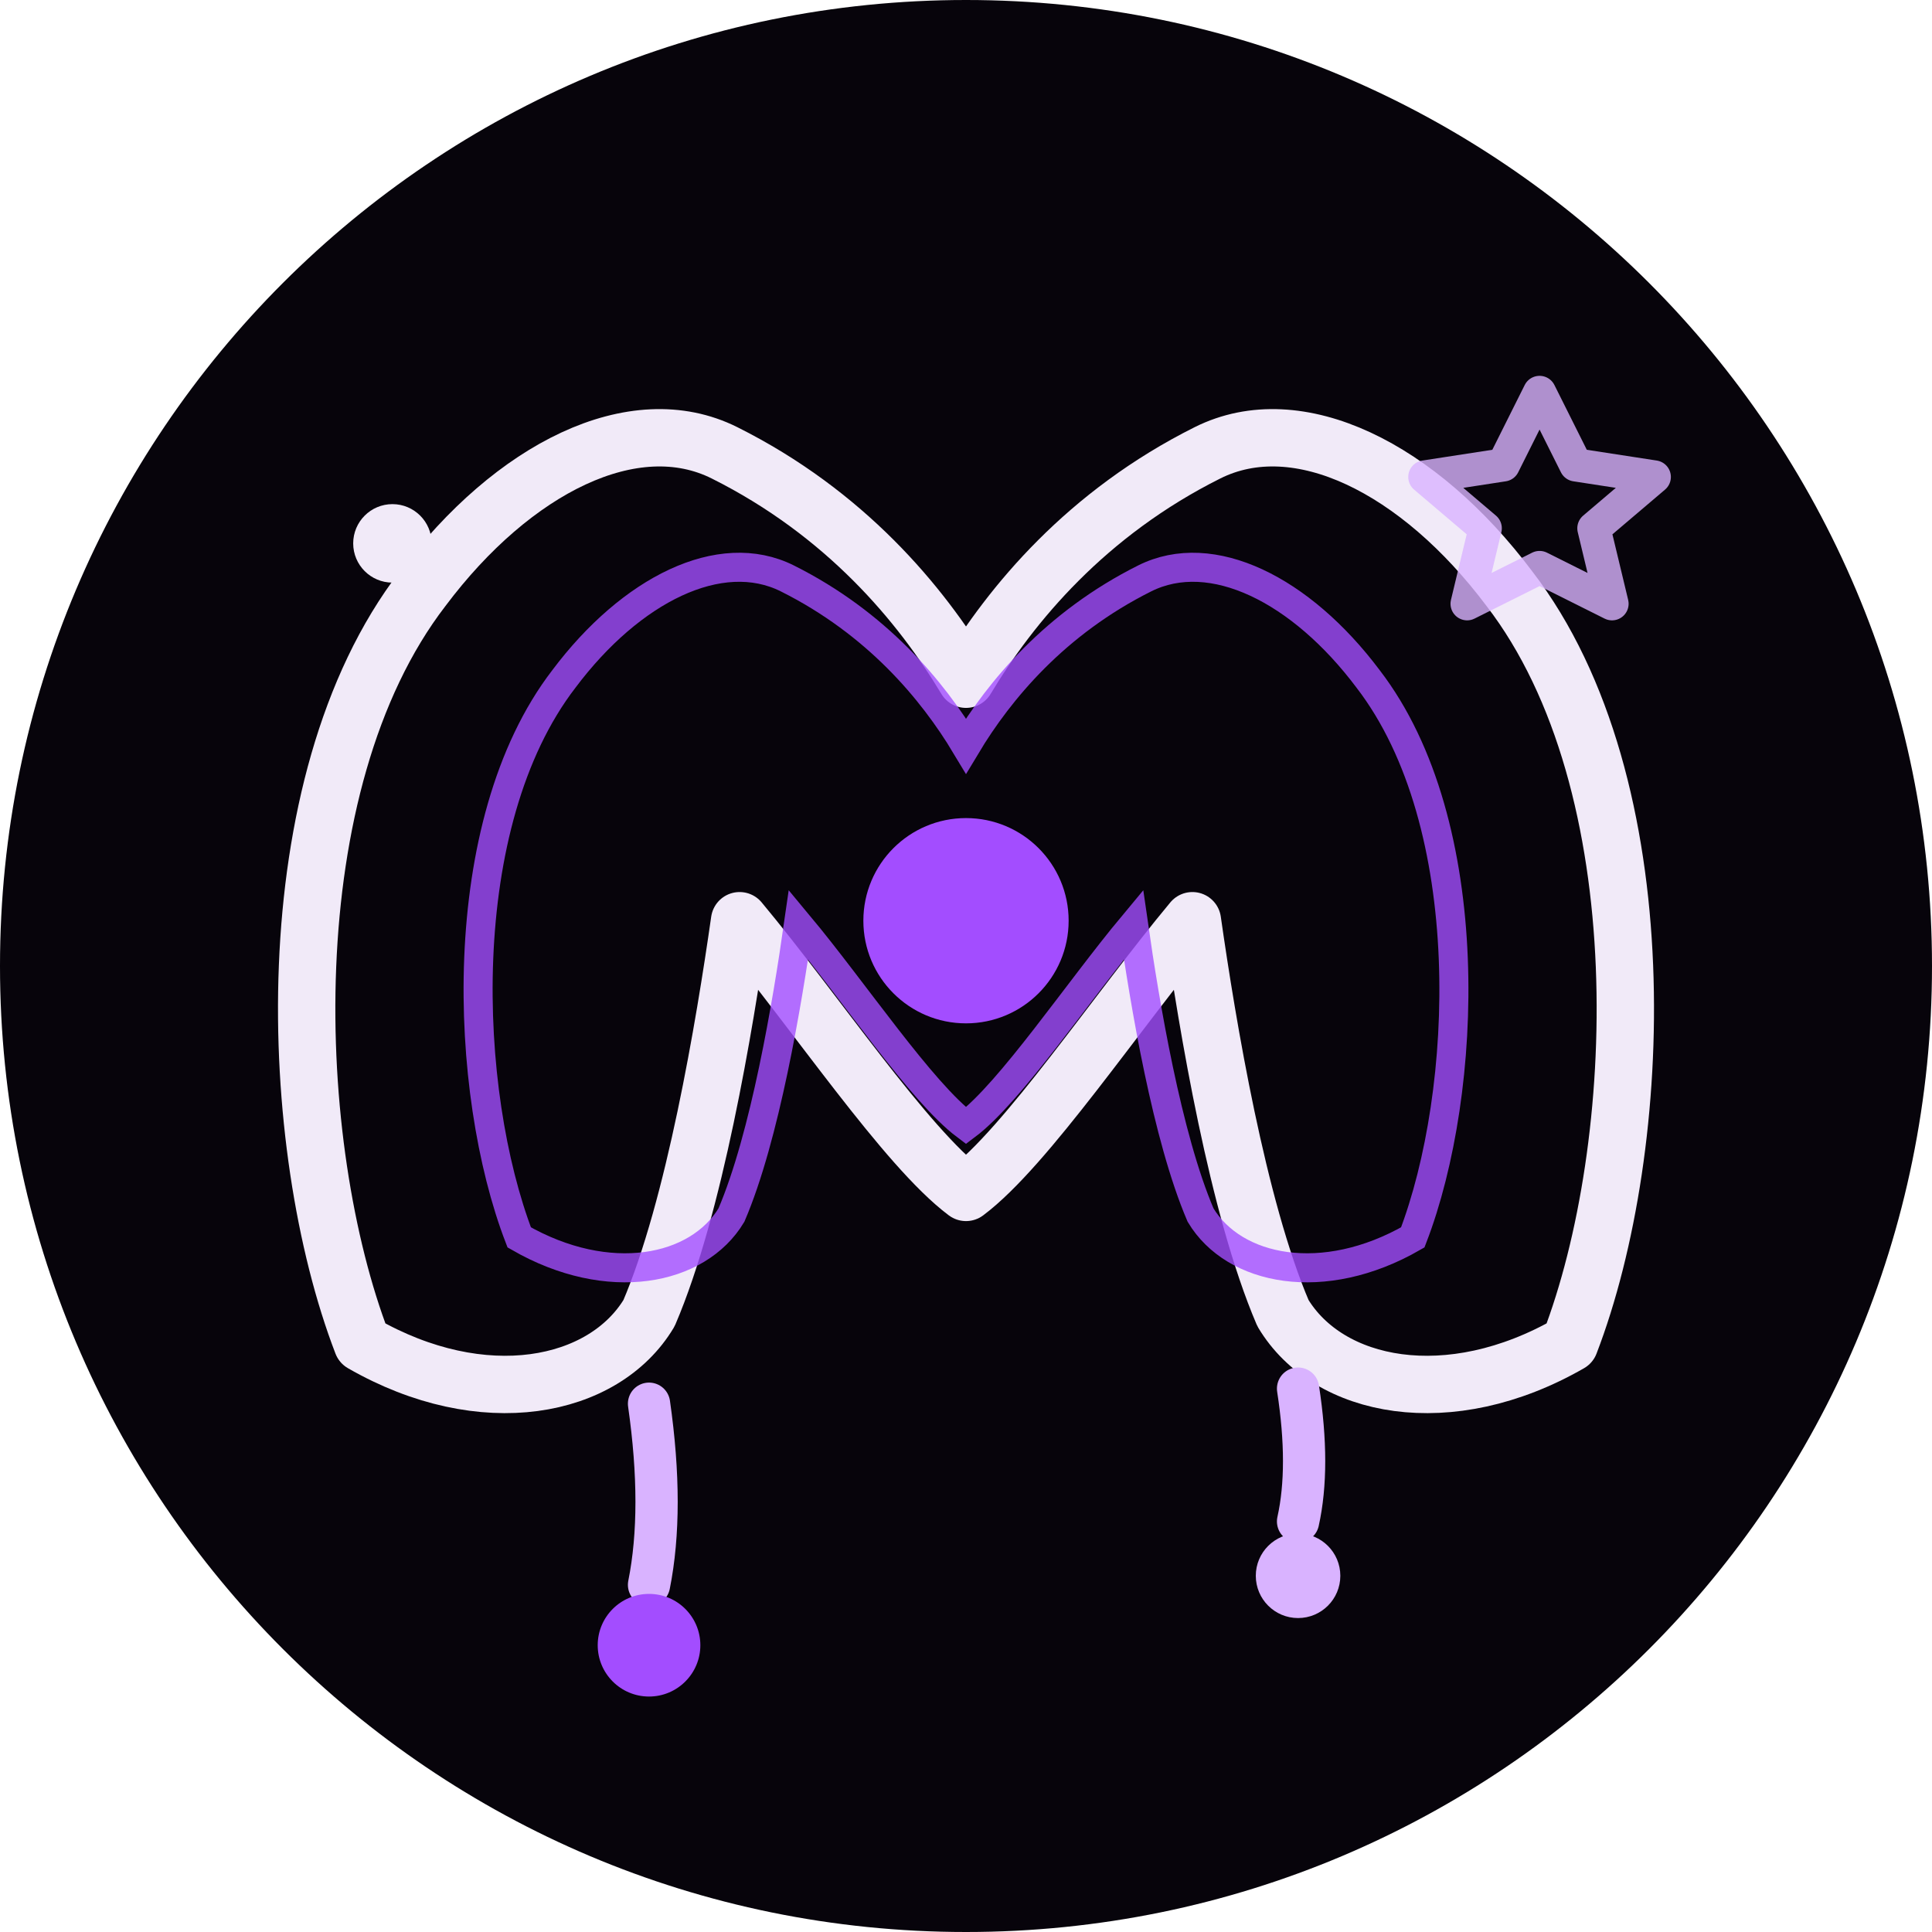
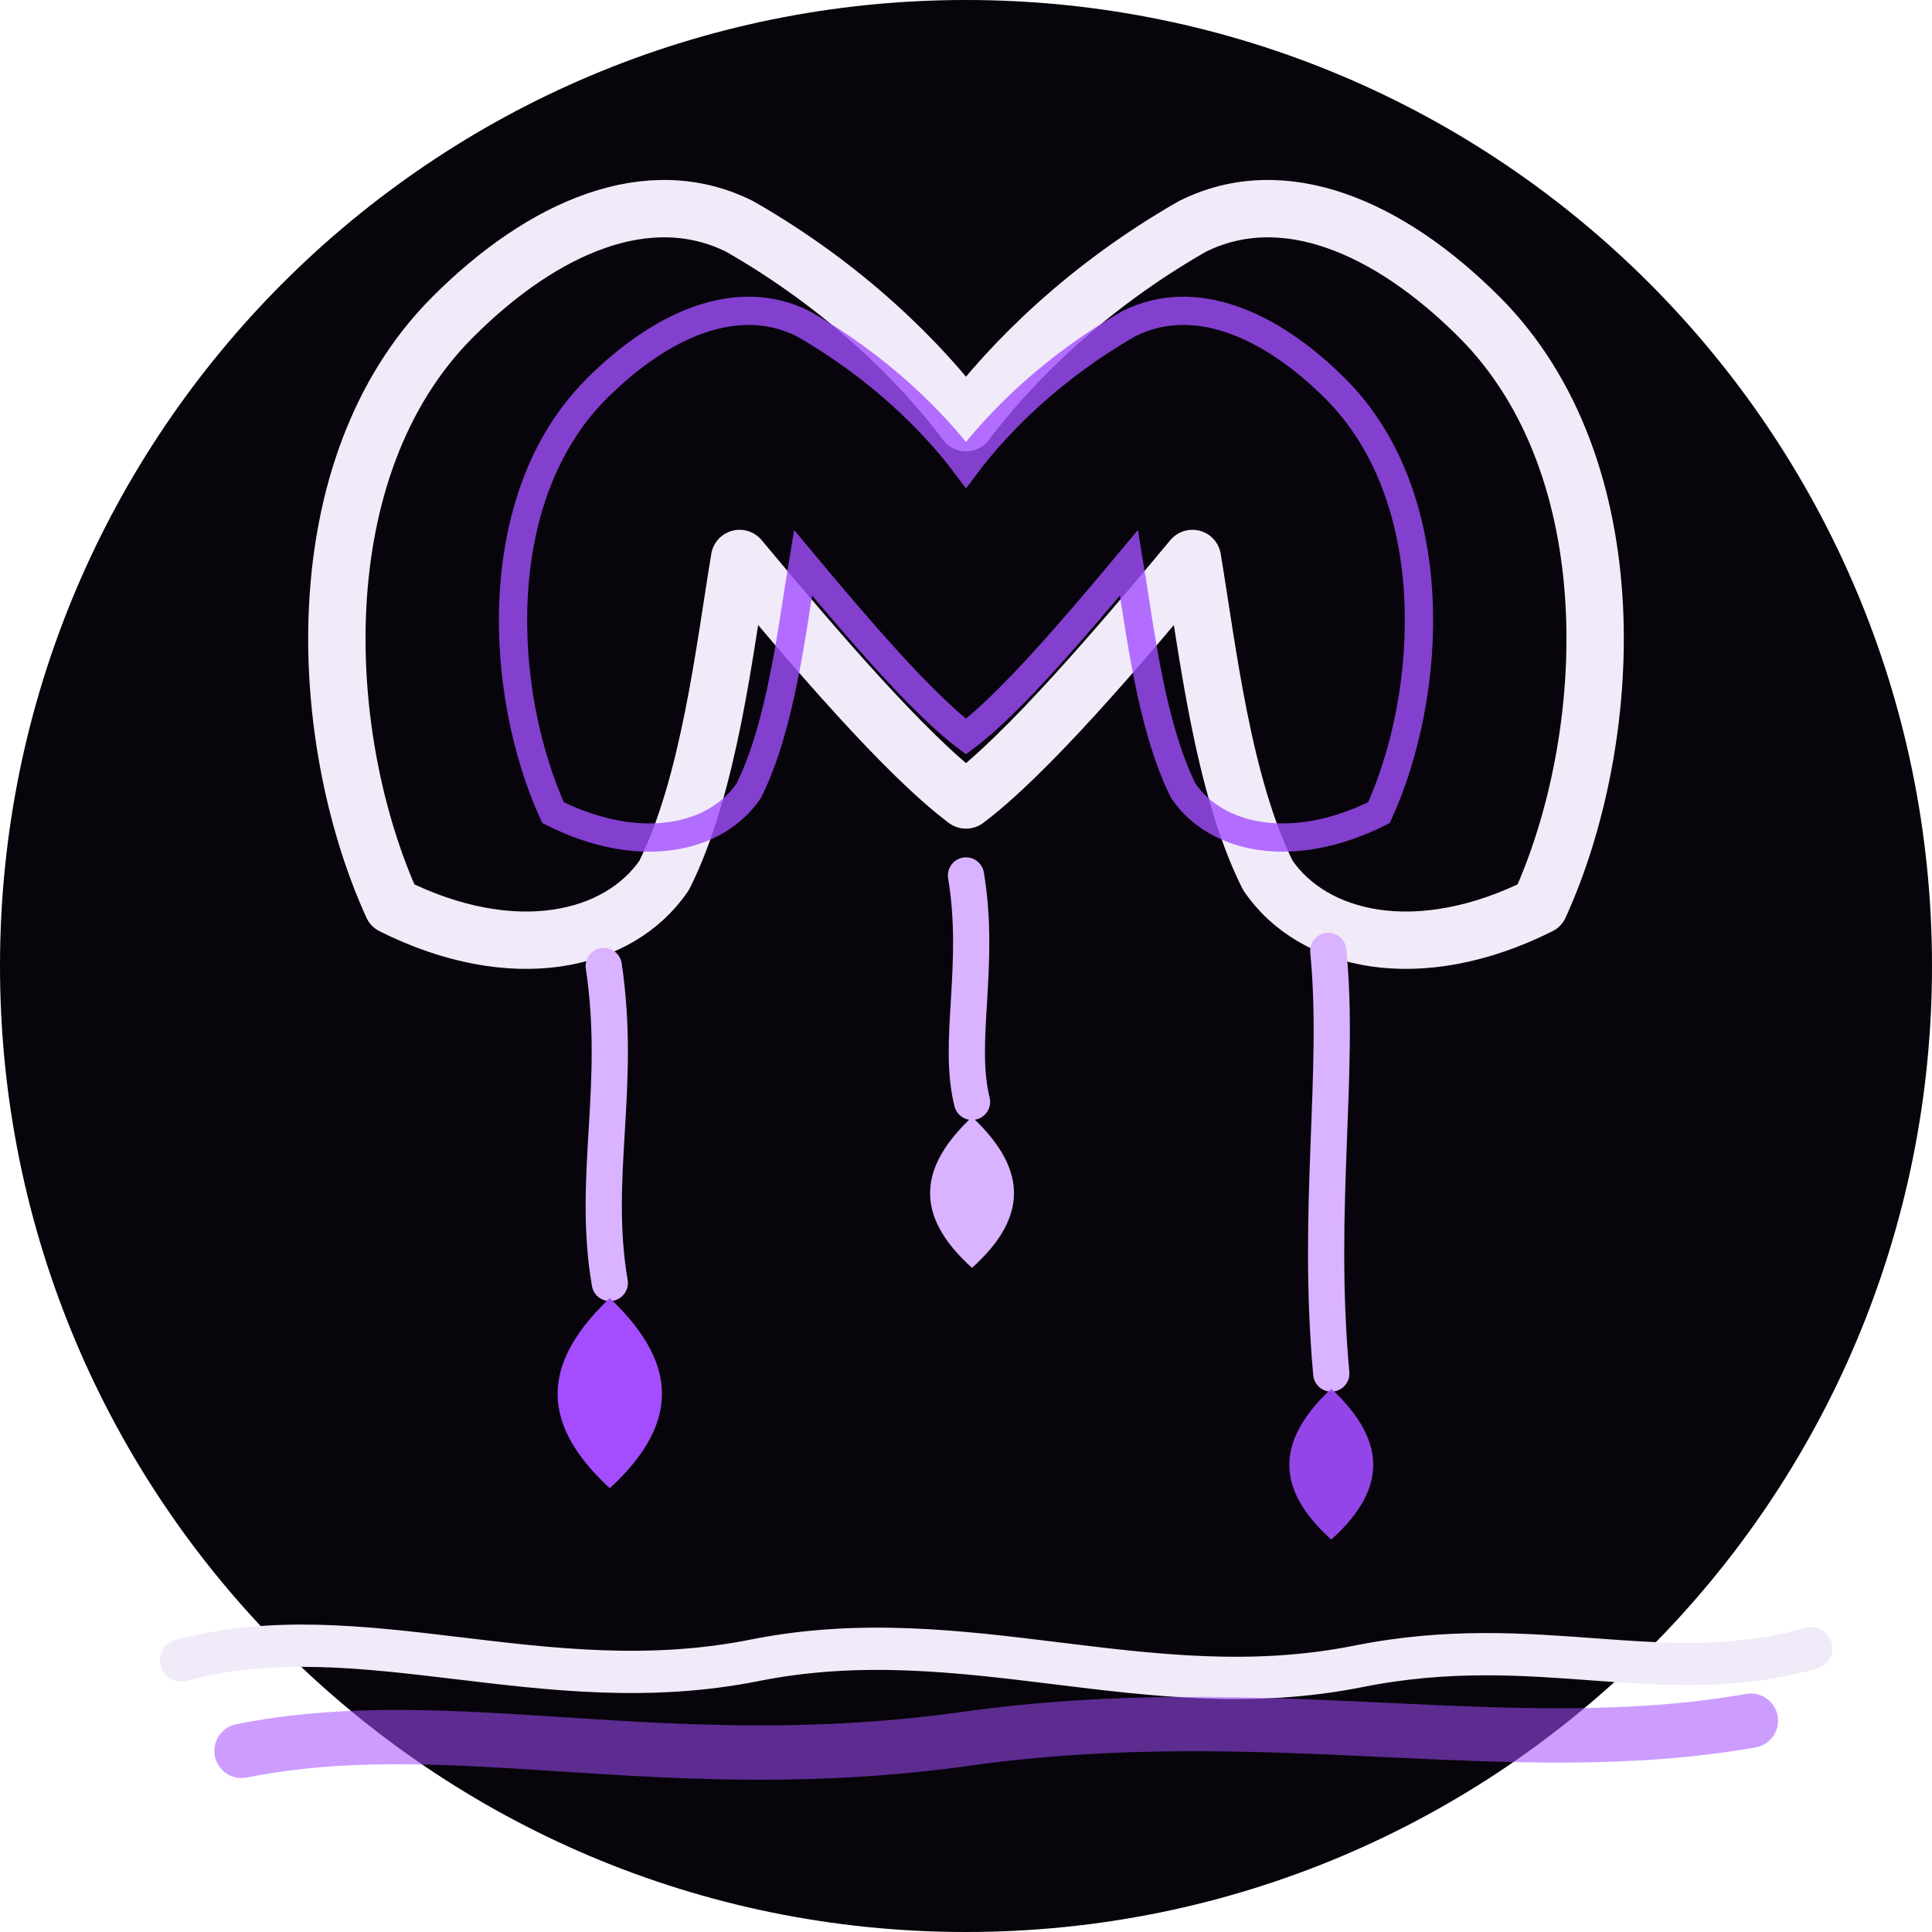
<svg xmlns="http://www.w3.org/2000/svg" viewBox="0 0 64 64">
  <circle cx="32" cy="32" r="32" fill="#07040b" />
-   <path d="M 12 44.5            C 9.5 38 9 26 14 19.5            C 17 15.5 21 13.5 24 15            C 28 17 30.5 20 32 22.5            C 33.5 20 36 17 40 15            C 43 13.5 47 15.5 50 19.5            C 55 26 54.5 38 52 44.5            C 48 46.8 44 46 42.5 43.5            C 41 40 40 34 39.5 30.5            C 37 33.5 34 38 32 39.5            C 30 38 27 33.5 24.5 30.5            C 24 34 23 40 21.5 43.5            C 20 46 16 46.8 12 44.5 Z" fill="none" stroke="#f1eaf8" stroke-width="1.9" stroke-linejoin="round" />
-   <path d="M 12 44.5            C 9.5 38 9 26 14 19.5            C 17 15.5 21 13.5 24 15            C 28 17 30.5 20 32 22.5            C 33.5 20 36 17 40 15            C 43 13.5 47 15.5 50 19.5            C 55 26 54.5 38 52 44.5            C 48 46.8 44 46 42.5 43.5            C 41 40 40 34 39.5 30.5            C 37 33.5 34 38 32 39.5            C 30 38 27 33.5 24.5 30.5            C 24 34 23 40 21.5 43.5            C 20 46 16 46.8 12 44.5 Z" transform="translate(32 31) scale(0.74) translate(-32 -31)" fill="none" stroke="#a34dff" stroke-width="1.3" opacity="0.8" />
-   <circle cx="32" cy="30.5" r="3.4" fill="#a34dff" />
-   <g stroke="#d9b3ff" stroke-width="1.4" stroke-linecap="round" fill="none">
-     <path d="M 21.5 46.5 Q 22 50 21.5 52.5" />
-     <path d="M 43 46 Q 43.4 48.6 43 50.4" />
+   <path d="M 13 30            C 10.5 24.5 10 15.5 15 10.5            C 18 7.5 21.5 6 24.5 7.5            C 28 9.5 30.5 12 32 14            C 33.5 12 36 9.5 39.5 7.5            C 42.5 6 46 7.5 49 10.5            C 54 15.5 53.5 24.5 51 30            C 47 32 43.5 31.2 42 29            C 40.5 26 40 21.5 39.5 18.5            C 37 21.5 34 25 32 26.5            C 30 25 27 21.5 24.5 18.5            C 24 21.5 23.5 26 22 29            C 20.5 31.2 17 32 13 30 Z" fill="none" stroke="#f1eaf8" stroke-width="1.9" stroke-linejoin="round" />
+   <path d="M 13 30            C 10.5 24.5 10 15.5 15 10.5            C 18 7.5 21.5 6 24.5 7.5            C 28 9.5 30.5 12 32 14            C 33.5 12 36 9.5 39.5 7.5            C 42.5 6 46 7.5 49 10.5            C 54 15.5 53.5 24.5 51 30            C 47 32 43.5 31.2 42 29            C 40.5 26 40 21.5 39.5 18.5            C 37 21.5 34 25 32 26.5            C 30 25 27 21.5 24.5 18.5            C 24 21.5 23.5 26 22 29            C 20.5 31.2 17 32 13 30 Z" transform="translate(32 19) scale(0.72) translate(-32 -19)" fill="none" stroke="#a34dff" stroke-width="1.3" opacity="0.8" />
+   <g stroke="#d9b3ff" stroke-width="1.2" stroke-linecap="round" fill="none">
+     <path d="M 20 32 C 20.6 36 19.6 39 20.2 42.5" />
+     <path d="M 32 29 C 32.5 32 31.7 34.5 32.2 36.5" />
+     <path d="M 44 31.5 C 44.4 35.5 43.6 40 44.1 45.5" />
  </g>
-   <circle cx="21.5" cy="54.5" r="1.7" fill="#a34dff" />
-   <circle cx="43" cy="52.2" r="1.4" fill="#d9b3ff" />
-   <path d="M 51 13 L 52.2 15.4 L 54.8 15.8 L 52.8 17.5 L 53.4 20 L 51 18.8 L 48.6 20 L 49.2 17.5 L 47.2 15.8 L 49.8 15.4 Z" fill="none" stroke="#d9b3ff" stroke-width="1.1" stroke-linejoin="round" opacity="0.8" />
-   <circle cx="13" cy="18" r="1.3" fill="#f1eaf8" />
+   <path d="M 20.2 43 C 22.3 45 22.7 47 20.2 49.3 C 17.7 47 18.1 45 20.2 43 Z" fill="#a34dff" />
+   <path d="M 32.2 37 C 33.9 38.6 34.2 40.2 32.2 42 C 30.2 40.2 30.5 38.6 32.2 37 Z" fill="#d9b3ff" />
+   <path d="M 44.1 46 C 45.8 47.6 46.1 49.2 44.1 51 C 42.1 49.2 42.4 47.6 44.1 46 Z" fill="#a34dff" opacity="0.9" />
+   <path d="M 6 55 C 12 53.4 18 56.4 25 55 C 32 53.6 38 56.6 45 55.2 C 51 54 55 56 60 54.6" fill="none" stroke="#f1eaf8" stroke-width="1.4" stroke-linecap="round" />
+   <path d="M 8 58 C 15 56.6 22 59 32 57.6 C 42 56.2 50 58.4 58 57" fill="none" stroke="#a34dff" stroke-width="1.8" opacity="0.55" stroke-linecap="round" />
</svg>
